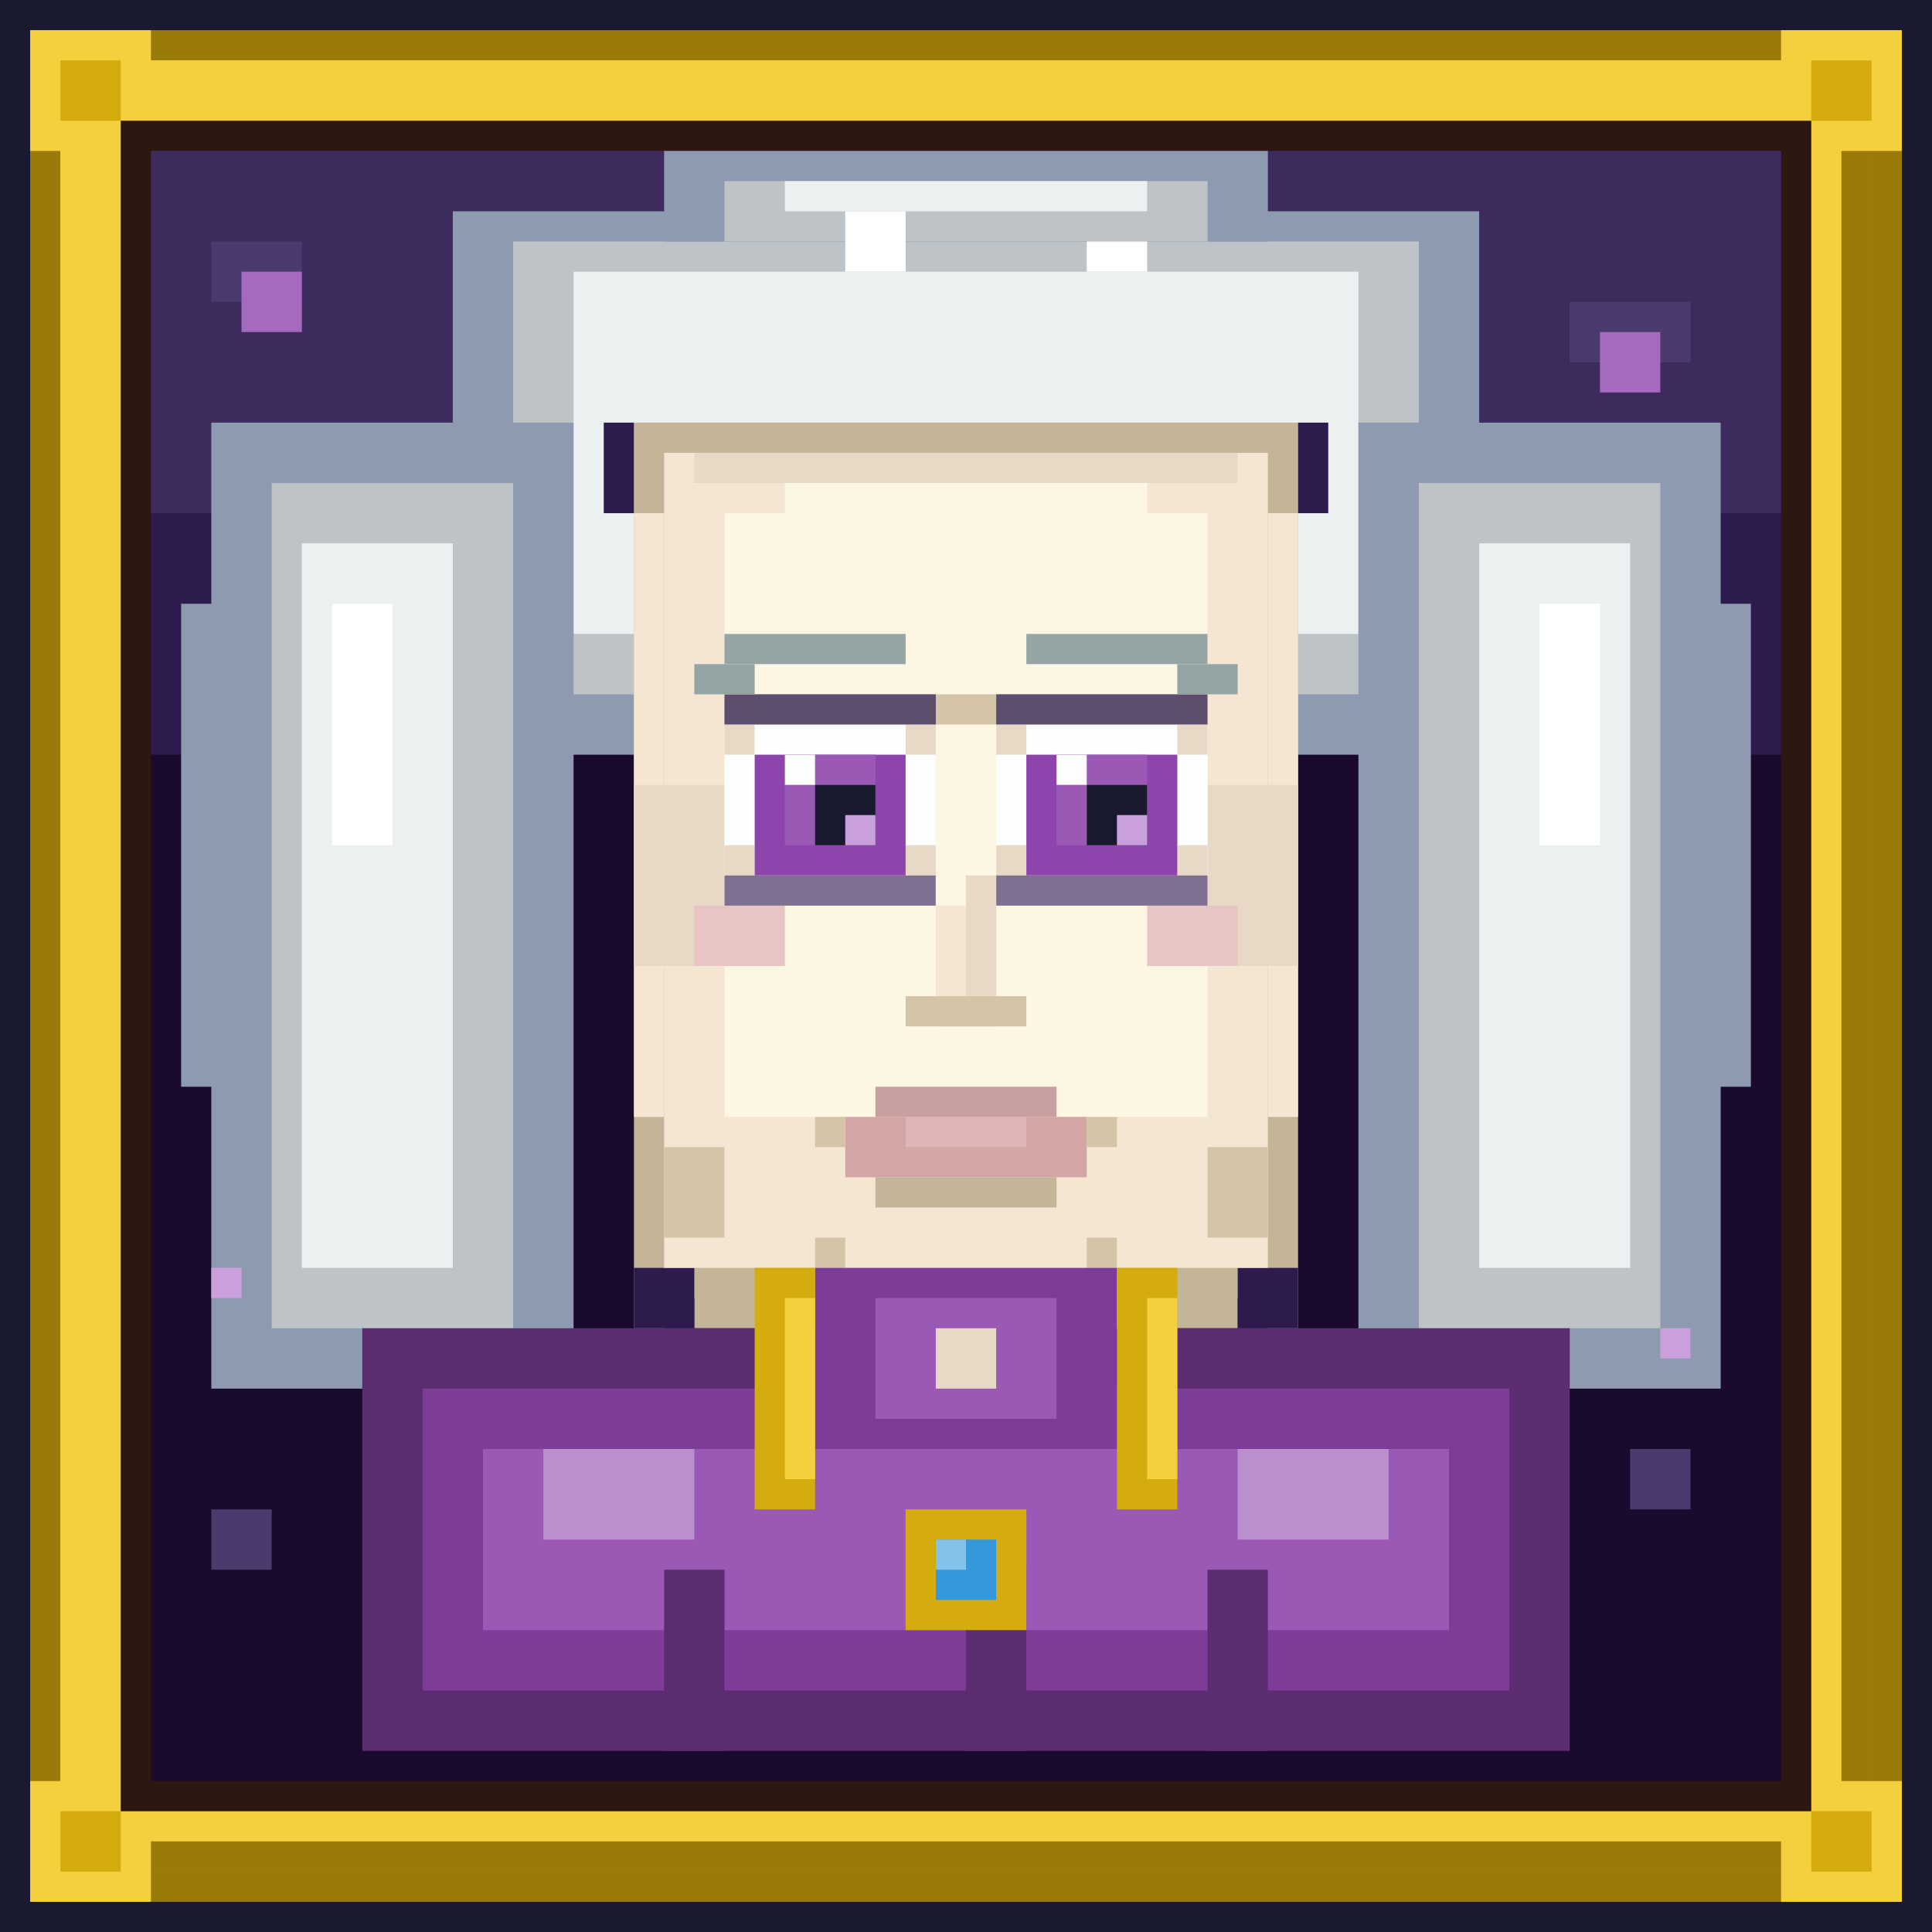
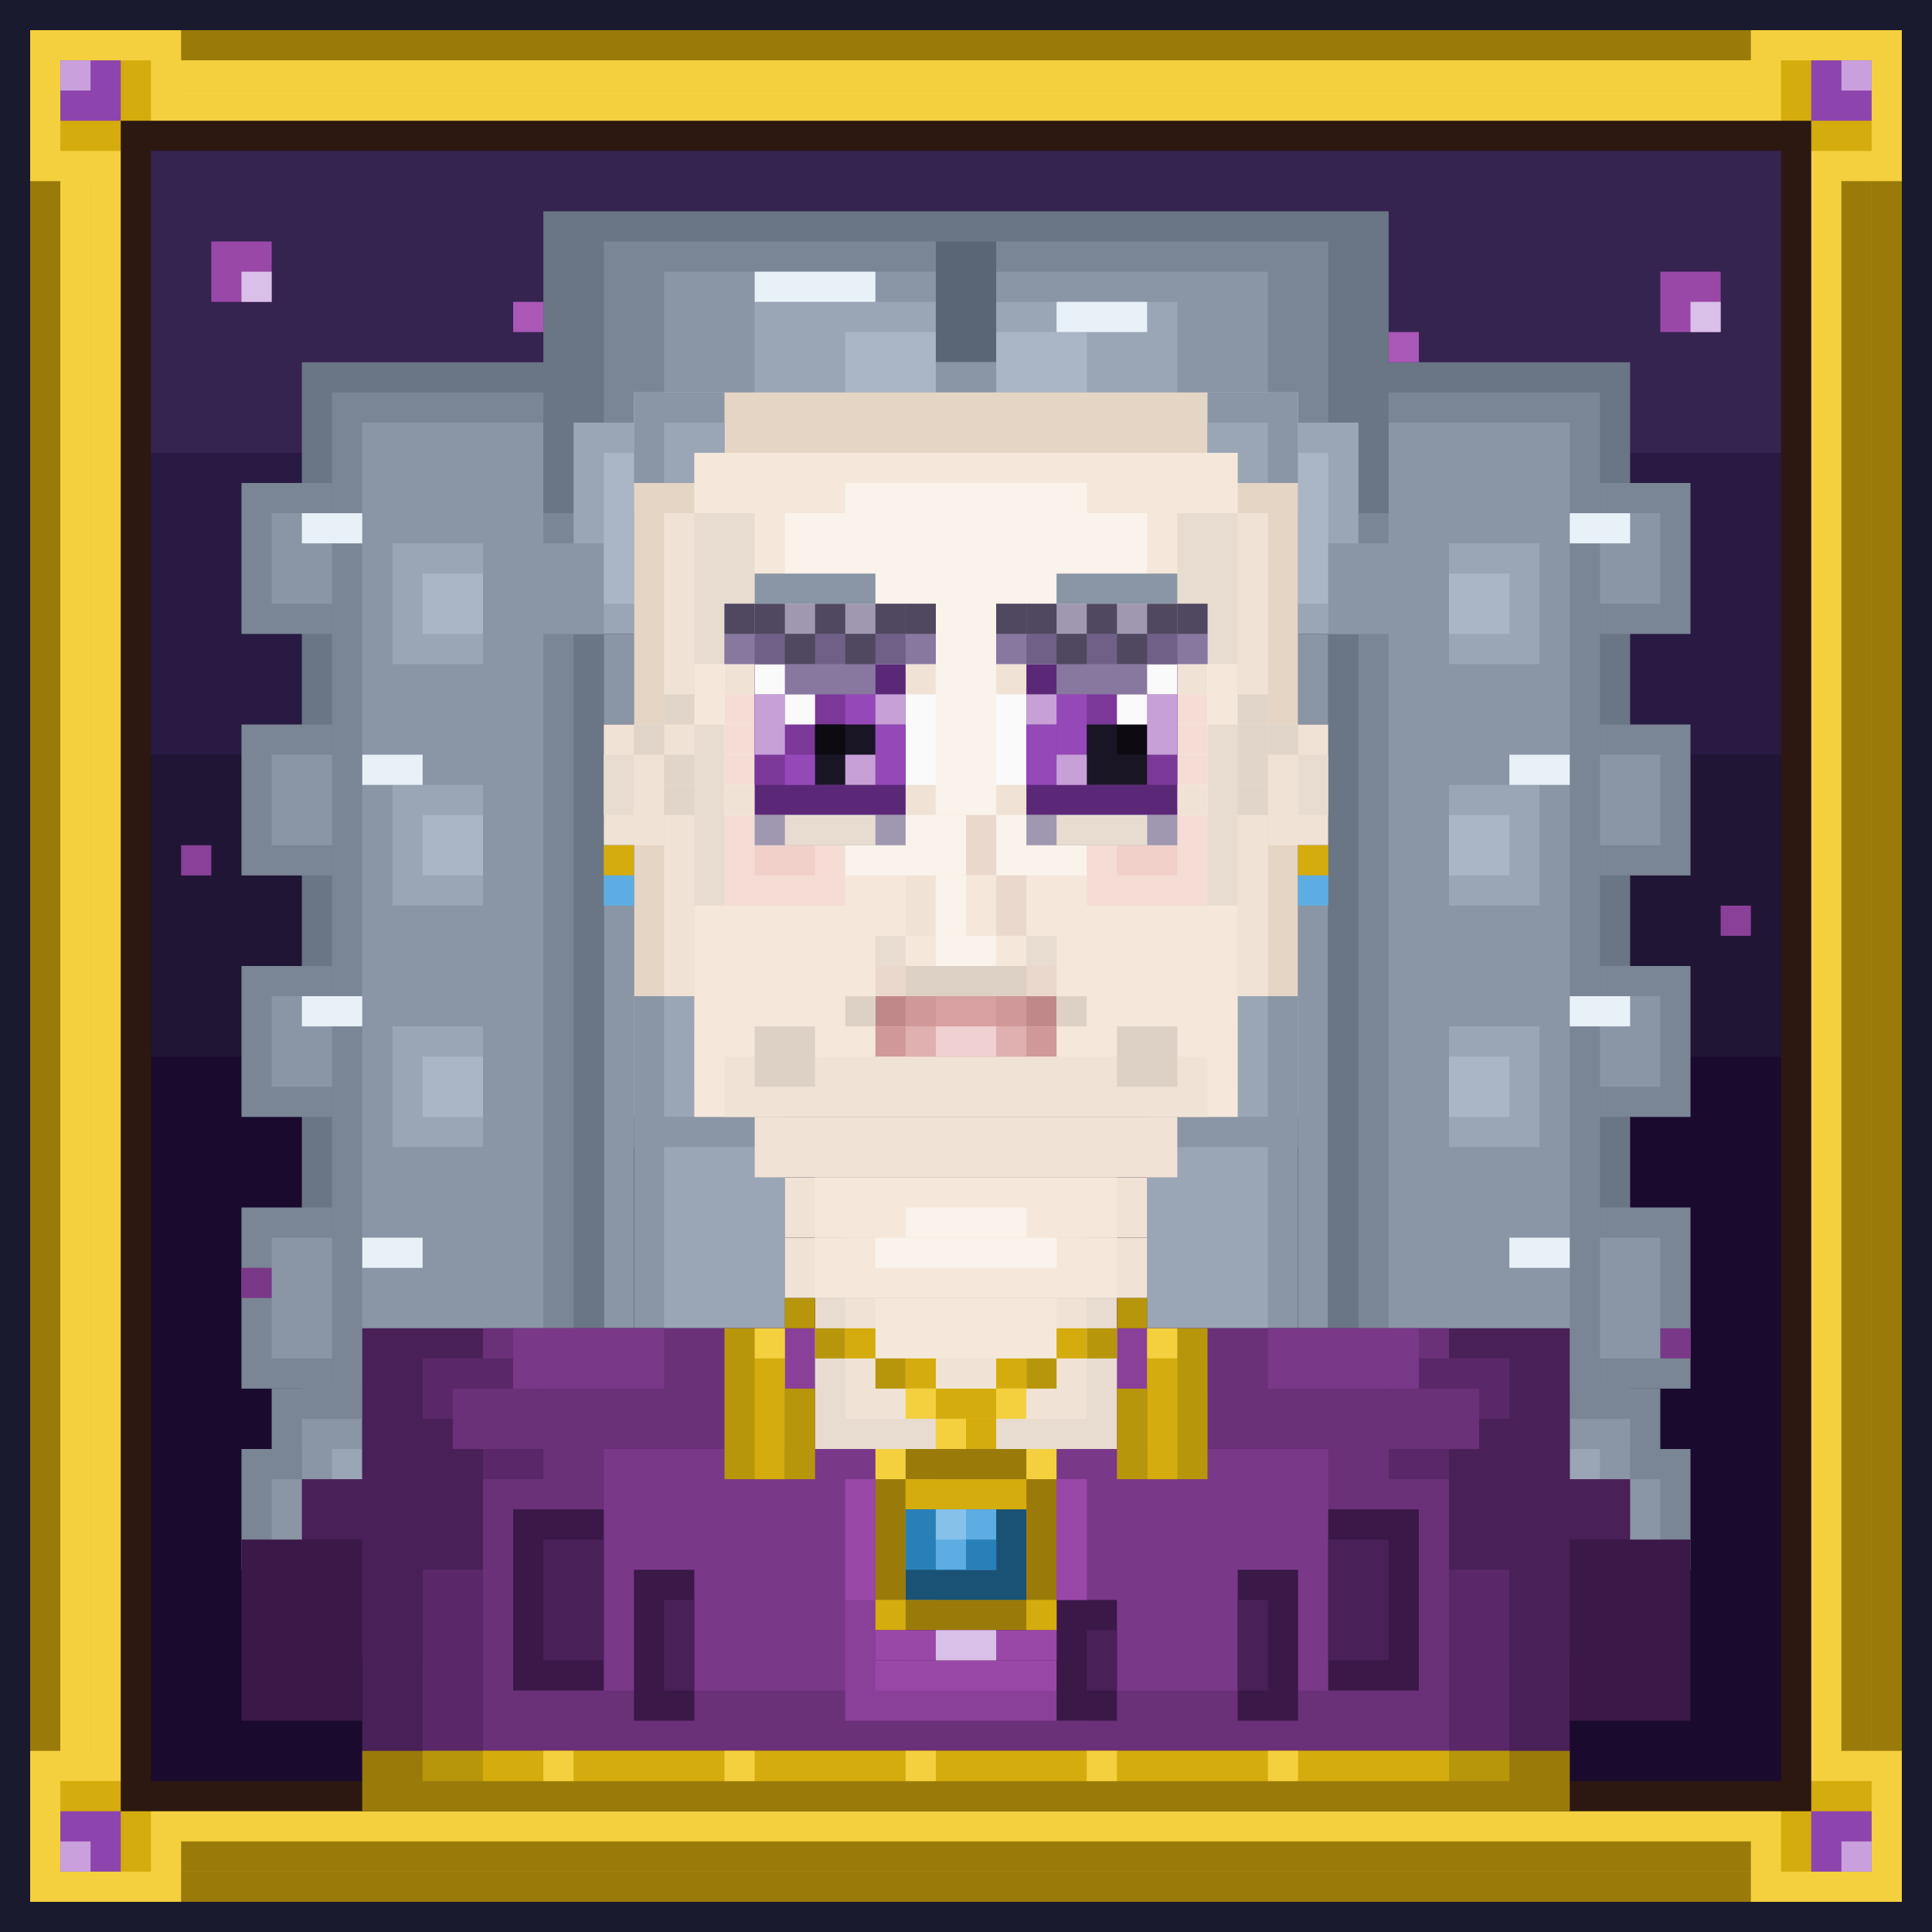
<svg xmlns="http://www.w3.org/2000/svg" viewBox="0 0 64 64" width="64" height="64">
  <rect x="0" y="0" width="64" height="64" fill="#1a1a2e" />
  <rect x="1" y="1" width="62" height="62" fill="#9a7b0a" />
  <rect x="2" y="2" width="60" height="60" fill="#d4ac0d" />
  <rect x="3" y="3" width="58" height="58" fill="#f4d03f" />
  <rect x="2" y="2" width="60" height="1" fill="#f4d03f" />
  <rect x="2" y="2" width="1" height="60" fill="#f4d03f" />
  <rect x="3" y="61" width="60" height="1" fill="#9a7b0a" />
  <rect x="61" y="3" width="1" height="58" fill="#9a7b0a" />
-   <rect x="1" y="1" width="4" height="4" fill="#f4d03f" />
-   <rect x="59" y="1" width="4" height="4" fill="#f4d03f" />
-   <rect x="1" y="59" width="4" height="4" fill="#f4d03f" />
-   <rect x="59" y="59" width="4" height="4" fill="#f4d03f" />
-   <rect x="2" y="2" width="2" height="2" fill="#d4ac0d" />
-   <rect x="60" y="2" width="2" height="2" fill="#d4ac0d" />
-   <rect x="2" y="60" width="2" height="2" fill="#d4ac0d" />
-   <rect x="60" y="60" width="2" height="2" fill="#d4ac0d" />
+   <rect x="1" y="1" width="5" height="5" fill="#f4d03f" />
+   <rect x="2" y="2" width="3" height="3" fill="#d4ac0d" />
+   <rect x="2" y="2" width="2" height="2" fill="#8e44ad" />
+   <rect x="2" y="2" width="1" height="1" fill="#c9a0dc" />
+   <rect x="58" y="1" width="5" height="5" fill="#f4d03f" />
+   <rect x="59" y="2" width="3" height="3" fill="#d4ac0d" />
+   <rect x="60" y="2" width="2" height="2" fill="#8e44ad" />
+   <rect x="61" y="2" width="1" height="1" fill="#c9a0dc" />
+   <rect x="1" y="58" width="5" height="5" fill="#f4d03f" />
+   <rect x="2" y="59" width="3" height="3" fill="#d4ac0d" />
+   <rect x="2" y="60" width="2" height="2" fill="#8e44ad" />
+   <rect x="2" y="61" width="1" height="1" fill="#c9a0dc" />
+   <rect x="58" y="58" width="5" height="5" fill="#f4d03f" />
+   <rect x="59" y="59" width="3" height="3" fill="#d4ac0d" />
+   <rect x="60" y="60" width="2" height="2" fill="#8e44ad" />
+   <rect x="61" y="61" width="1" height="1" fill="#c9a0dc" />
  <rect x="4" y="4" width="56" height="56" fill="#2c1810" />
  <rect x="5" y="5" width="54" height="54" fill="#1a0a2e" />
-   <rect x="5" y="5" width="54" height="20" fill="#2d1b4e" />
-   <rect x="5" y="5" width="54" height="12" fill="#3d2b5e" />
-   <rect x="7" y="8" width="3" height="2" fill="#4a3a6e" />
-   <rect x="52" y="10" width="4" height="2" fill="#4a3a6e" />
-   <rect x="7" y="50" width="2" height="2" fill="#4a3a6e" />
-   <rect x="54" y="48" width="2" height="2" fill="#4a3a6e" />
-   <rect x="15" y="7" width="34" height="18" fill="#8e9aaf" />
-   <rect x="17" y="8" width="30" height="15" fill="#bdc3c7" />
-   <rect x="19" y="9" width="26" height="12" fill="#ecf0f1" />
-   <rect x="22" y="5" width="20" height="3" fill="#8e9aaf" />
-   <rect x="24" y="6" width="16" height="2" fill="#bdc3c7" />
-   <rect x="26" y="6" width="12" height="1" fill="#ecf0f1" />
-   <rect x="7" y="14" width="12" height="32" fill="#8e9aaf" />
-   <rect x="9" y="16" width="8" height="28" fill="#bdc3c7" />
-   <rect x="10" y="18" width="5" height="24" fill="#ecf0f1" />
-   <rect x="11" y="20" width="2" height="8" fill="#ffffff" />
-   <rect x="45" y="14" width="12" height="32" fill="#8e9aaf" />
-   <rect x="47" y="16" width="8" height="28" fill="#bdc3c7" />
-   <rect x="49" y="18" width="5" height="24" fill="#ecf0f1" />
-   <rect x="51" y="20" width="2" height="8" fill="#ffffff" />
-   <rect x="6" y="20" width="2" height="16" fill="#8e9aaf" />
-   <rect x="56" y="20" width="2" height="16" fill="#8e9aaf" />
-   <rect x="28" y="7" width="2" height="2" fill="#ffffff" />
-   <rect x="36" y="8" width="2" height="1" fill="#ffffff" />
-   <rect x="21" y="14" width="22" height="30" fill="#c4b498" />
-   <rect x="20" y="14" width="1" height="3" fill="#2d1b4e" />
-   <rect x="43" y="14" width="1" height="3" fill="#2d1b4e" />
-   <rect x="21" y="42" width="2" height="2" fill="#2d1b4e" />
-   <rect x="41" y="42" width="2" height="2" fill="#2d1b4e" />
-   <rect x="22" y="43" width="1" height="1" fill="#2d1b4e" />
-   <rect x="41" y="43" width="1" height="1" fill="#2d1b4e" />
-   <rect x="22" y="15" width="20" height="27" fill="#f5e6d3" />
-   <rect x="21" y="17" width="1" height="20" fill="#f5e6d3" />
-   <rect x="42" y="17" width="1" height="20" fill="#f5e6d3" />
-   <rect x="24" y="17" width="16" height="20" fill="#fdf6e3" />
-   <rect x="26" y="16" width="12" height="2" fill="#fdf6e3" />
-   <rect x="23" y="15" width="18" height="1" fill="#e8d9c6" />
-   <rect x="21" y="26" width="3" height="6" fill="#e8d9c6" />
-   <rect x="40" y="26" width="3" height="6" fill="#e8d9c6" />
-   <rect x="23" y="30" width="3" height="2" fill="#e8c4c4" />
-   <rect x="38" y="30" width="3" height="2" fill="#e8c4c4" />
-   <rect x="22" y="38" width="2" height="3" fill="#d4c4a8" />
-   <rect x="40" y="38" width="2" height="3" fill="#d4c4a8" />
-   <rect x="28" y="40" width="8" height="3" fill="#f5e6d3" />
-   <rect x="29" y="42" width="6" height="1" fill="#f5e6d3" />
-   <rect x="30" y="43" width="4" height="1" fill="#e8d9c6" />
-   <rect x="27" y="41" width="1" height="1" fill="#d4c4a8" />
-   <rect x="36" y="41" width="1" height="1" fill="#d4c4a8" />
-   <rect x="24" y="23" width="8" height="1" fill="#d4c4a8" />
-   <rect x="24" y="24" width="7" height="5" fill="#fdfefe" />
-   <rect x="24" y="24" width="1" height="1" fill="#e8d9c6" />
-   <rect x="30" y="24" width="1" height="1" fill="#e8d9c6" />
-   <rect x="24" y="28" width="1" height="1" fill="#e8d9c6" />
-   <rect x="30" y="28" width="1" height="1" fill="#e8d9c6" />
-   <rect x="25" y="25" width="5" height="4" fill="#8e44ad" />
-   <rect x="26" y="25" width="3" height="3" fill="#9b59b6" />
-   <rect x="27" y="26" width="2" height="2" fill="#af7ac5" />
-   <rect x="27" y="26" width="2" height="2" fill="#1a1a2e" />
-   <rect x="26" y="25" width="1" height="1" fill="#fdfefe" />
-   <rect x="28" y="27" width="1" height="1" fill="#c9a0dc" />
-   <rect x="24" y="23" width="7" height="1" fill="#5d4e6d" />
-   <rect x="24" y="29" width="7" height="1" fill="#7f7091" />
-   <rect x="32" y="23" width="8" height="1" fill="#d4c4a8" />
-   <rect x="33" y="24" width="7" height="5" fill="#fdfefe" />
-   <rect x="33" y="24" width="1" height="1" fill="#e8d9c6" />
-   <rect x="39" y="24" width="1" height="1" fill="#e8d9c6" />
-   <rect x="33" y="28" width="1" height="1" fill="#e8d9c6" />
-   <rect x="39" y="28" width="1" height="1" fill="#e8d9c6" />
-   <rect x="34" y="25" width="5" height="4" fill="#8e44ad" />
-   <rect x="35" y="25" width="3" height="3" fill="#9b59b6" />
-   <rect x="36" y="26" width="2" height="2" fill="#af7ac5" />
-   <rect x="36" y="26" width="2" height="2" fill="#1a1a2e" />
-   <rect x="35" y="25" width="1" height="1" fill="#fdfefe" />
-   <rect x="37" y="27" width="1" height="1" fill="#c9a0dc" />
-   <rect x="33" y="23" width="7" height="1" fill="#5d4e6d" />
-   <rect x="33" y="29" width="7" height="1" fill="#7f7091" />
-   <rect x="24" y="21" width="6" height="1" fill="#95a5a6" />
-   <rect x="23" y="22" width="2" height="1" fill="#95a5a6" />
-   <rect x="34" y="21" width="6" height="1" fill="#95a5a6" />
-   <rect x="39" y="22" width="2" height="1" fill="#95a5a6" />
-   <rect x="31" y="29" width="2" height="5" fill="#e8d9c6" />
-   <rect x="30" y="33" width="4" height="1" fill="#d4c4a8" />
-   <rect x="31" y="30" width="1" height="3" fill="#f5e6d3" />
-   <rect x="31" y="29" width="1" height="1" fill="#fdf6e3" />
-   <rect x="29" y="36" width="6" height="1" fill="#c9a0a0" />
-   <rect x="28" y="37" width="8" height="2" fill="#d4a5a5" />
-   <rect x="30" y="37" width="4" height="1" fill="#e0b5b5" />
-   <rect x="27" y="37" width="1" height="1" fill="#d4c4a8" />
-   <rect x="36" y="37" width="1" height="1" fill="#d4c4a8" />
-   <rect x="29" y="39" width="6" height="1" fill="#c4b498" />
-   <rect x="12" y="44" width="40" height="14" fill="#5b2c6f" />
-   <rect x="14" y="46" width="36" height="10" fill="#7d3c98" />
-   <rect x="16" y="48" width="32" height="6" fill="#9b59b6" />
-   <rect x="27" y="42" width="10" height="6" fill="#7d3c98" />
-   <rect x="29" y="43" width="6" height="4" fill="#9b59b6" />
-   <rect x="31" y="44" width="2" height="2" fill="#e8d9c6" />
-   <rect x="25" y="42" width="2" height="8" fill="#d4ac0d" />
-   <rect x="37" y="42" width="2" height="8" fill="#d4ac0d" />
-   <rect x="26" y="43" width="1" height="6" fill="#f4d03f" />
-   <rect x="38" y="43" width="1" height="6" fill="#f4d03f" />
-   <rect x="18" y="48" width="5" height="3" fill="#bb8fce" />
-   <rect x="41" y="48" width="5" height="3" fill="#bb8fce" />
-   <rect x="22" y="52" width="2" height="6" fill="#5b2c6f" />
-   <rect x="32" y="52" width="2" height="6" fill="#5b2c6f" />
-   <rect x="40" y="52" width="2" height="6" fill="#5b2c6f" />
-   <rect x="30" y="50" width="4" height="4" fill="#d4ac0d" />
-   <rect x="31" y="51" width="2" height="2" fill="#3498db" />
-   <rect x="31" y="51" width="1" height="1" fill="#85c1e9" />
-   <rect x="8" y="9" width="2" height="2" fill="#a569bd" />
-   <rect x="53" y="11" width="2" height="2" fill="#a569bd" />
-   <rect x="7" y="42" width="1" height="1" fill="#c9a0dc" />
-   <rect x="55" y="44" width="1" height="1" fill="#c9a0dc" />
+   <rect x="5" y="5" width="54" height="30" fill="#201535" />
+   <rect x="5" y="5" width="54" height="20" fill="#281a42" />
+   <rect x="5" y="5" width="54" height="10" fill="#352350" />
+   <rect x="18" y="8" width="28" height="18" fill="#352350" />
+   <rect x="20" y="10" width="24" height="14" fill="#402a5a" />
+   <rect x="23" y="12" width="18" height="10" fill="#4a3570" />
+   <rect x="27" y="14" width="10" height="6" fill="#5a4580" />
+   <rect x="10" y="12" width="10" height="38" fill="#6a7585" />
+   <rect x="11" y="13" width="8" height="36" fill="#7a8595" />
+   <rect x="12" y="14" width="6" height="34" fill="#8a95a5" />
+   <rect x="8" y="16" width="3" height="5" fill="#7a8595" />
+   <rect x="9" y="17" width="2" height="3" fill="#8a95a5" />
+   <rect x="8" y="24" width="3" height="5" fill="#7a8595" />
+   <rect x="9" y="25" width="2" height="3" fill="#8a95a5" />
+   <rect x="8" y="32" width="3" height="5" fill="#7a8595" />
+   <rect x="9" y="33" width="2" height="3" fill="#8a95a5" />
+   <rect x="8" y="40" width="3" height="6" fill="#7a8595" />
+   <rect x="9" y="41" width="2" height="4" fill="#8a95a5" />
+   <rect x="13" y="18" width="3" height="4" fill="#9aa5b5" />
+   <rect x="14" y="19" width="2" height="2" fill="#aab5c5" />
+   <rect x="13" y="26" width="3" height="4" fill="#9aa5b5" />
+   <rect x="14" y="27" width="2" height="2" fill="#aab5c5" />
+   <rect x="13" y="34" width="3" height="4" fill="#9aa5b5" />
+   <rect x="14" y="35" width="2" height="2" fill="#aab5c5" />
+   <rect x="10" y="17" width="2" height="1" fill="#e8f0f8" />
+   <rect x="12" y="25" width="2" height="1" fill="#e8f0f8" />
+   <rect x="10" y="33" width="2" height="1" fill="#e8f0f8" />
+   <rect x="12" y="41" width="2" height="1" fill="#e8f0f8" />
+   <rect x="9" y="46" width="8" height="4" fill="#7a8595" />
+   <rect x="10" y="47" width="6" height="3" fill="#8a95a5" />
+   <rect x="11" y="48" width="4" height="2" fill="#9aa5b5" />
+   <rect x="8" y="48" width="2" height="4" fill="#7a8595" />
+   <rect x="9" y="49" width="2" height="3" fill="#8a95a5" />
+   <rect x="12" y="50" width="3" height="2" fill="#8a95a5" />
+   <rect x="13" y="51" width="2" height="1" fill="#9aa5b5" />
+   <rect x="44" y="12" width="10" height="38" fill="#6a7585" />
+   <rect x="45" y="13" width="8" height="36" fill="#7a8595" />
+   <rect x="46" y="14" width="6" height="34" fill="#8a95a5" />
+   <rect x="53" y="16" width="3" height="5" fill="#7a8595" />
+   <rect x="53" y="17" width="2" height="3" fill="#8a95a5" />
+   <rect x="53" y="24" width="3" height="5" fill="#7a8595" />
+   <rect x="53" y="25" width="2" height="3" fill="#8a95a5" />
+   <rect x="53" y="32" width="3" height="5" fill="#7a8595" />
+   <rect x="53" y="33" width="2" height="3" fill="#8a95a5" />
+   <rect x="53" y="40" width="3" height="6" fill="#7a8595" />
+   <rect x="53" y="41" width="2" height="4" fill="#8a95a5" />
+   <rect x="48" y="18" width="3" height="4" fill="#9aa5b5" />
+   <rect x="48" y="19" width="2" height="2" fill="#aab5c5" />
+   <rect x="48" y="26" width="3" height="4" fill="#9aa5b5" />
+   <rect x="48" y="27" width="2" height="2" fill="#aab5c5" />
+   <rect x="48" y="34" width="3" height="4" fill="#9aa5b5" />
+   <rect x="48" y="35" width="2" height="2" fill="#aab5c5" />
+   <rect x="52" y="17" width="2" height="1" fill="#e8f0f8" />
+   <rect x="50" y="25" width="2" height="1" fill="#e8f0f8" />
+   <rect x="52" y="33" width="2" height="1" fill="#e8f0f8" />
+   <rect x="50" y="41" width="2" height="1" fill="#e8f0f8" />
+   <rect x="47" y="46" width="8" height="4" fill="#7a8595" />
+   <rect x="48" y="47" width="6" height="3" fill="#8a95a5" />
+   <rect x="49" y="48" width="4" height="2" fill="#9aa5b5" />
+   <rect x="54" y="48" width="2" height="4" fill="#7a8595" />
+   <rect x="53" y="49" width="2" height="3" fill="#8a95a5" />
+   <rect x="49" y="50" width="3" height="2" fill="#8a95a5" />
+   <rect x="49" y="51" width="2" height="1" fill="#9aa5b5" />
+   <rect x="18" y="7" width="28" height="10" fill="#6a7585" />
+   <rect x="20" y="8" width="24" height="8" fill="#7a8595" />
+   <rect x="22" y="9" width="20" height="6" fill="#8a95a5" />
+   <rect x="25" y="10" width="14" height="4" fill="#9aa5b5" />
+   <rect x="28" y="11" width="8" height="2" fill="#aab5c5" />
+   <rect x="25" y="9" width="4" height="1" fill="#e8f0f8" />
+   <rect x="35" y="10" width="3" height="1" fill="#e8f0f8" />
+   <rect x="31" y="8" width="2" height="4" fill="#5a6575" />
+   <rect x="31" y="12" width="2" height="1" fill="#8a95a5" />
+   <rect x="19" y="14" width="2" height="7" fill="#9aa5b5" />
+   <rect x="20" y="15" width="1" height="5" fill="#aab5c5" />
+   <rect x="18" y="18" width="2" height="3" fill="#8a95a5" />
+   <rect x="43" y="14" width="2" height="7" fill="#9aa5b5" />
+   <rect x="43" y="15" width="1" height="5" fill="#aab5c5" />
+   <rect x="44" y="18" width="2" height="3" fill="#8a95a5" />
+   <rect x="20" y="21" width="1" height="3" fill="#8a95a5" />
+   <rect x="20" y="28" width="1" height="16" fill="#8a95a5" />
+   <rect x="43" y="21" width="1" height="3" fill="#8a95a5" />
+   <rect x="43" y="28" width="1" height="16" fill="#8a95a5" />
+   <rect x="21" y="13" width="22" height="24" fill="#e5d5c5" />
+   <rect x="21" y="13" width="3" height="3" fill="#8a95a5" />
+   <rect x="40" y="13" width="3" height="3" fill="#8a95a5" />
+   <rect x="22" y="14" width="2" height="2" fill="#9aa5b5" />
+   <rect x="40" y="14" width="2" height="2" fill="#9aa5b5" />
+   <rect x="23" y="15" width="1" height="1" fill="#aab5c5" />
+   <rect x="40" y="15" width="1" height="1" fill="#aab5c5" />
+   <rect x="21" y="33" width="4" height="5" fill="#8a95a5" />
+   <rect x="39" y="33" width="4" height="5" fill="#8a95a5" />
+   <rect x="22" y="33" width="3" height="4" fill="#9aa5b5" />
+   <rect x="39" y="33" width="3" height="4" fill="#9aa5b5" />
+   <rect x="23" y="34" width="2" height="2" fill="#aab5c5" />
+   <rect x="39" y="34" width="2" height="2" fill="#aab5c5" />
+   <rect x="21" y="37" width="5" height="7" fill="#8a95a5" />
+   <rect x="38" y="37" width="5" height="7" fill="#8a95a5" />
+   <rect x="22" y="38" width="4" height="6" fill="#9aa5b5" />
+   <rect x="38" y="38" width="4" height="6" fill="#9aa5b5" />
+   <rect x="23" y="15" width="18" height="22" fill="#f5e8db" />
+   <rect x="22" y="17" width="1" height="16" fill="#f0e3d5" />
+   <rect x="41" y="17" width="1" height="16" fill="#f0e3d5" />
+   <rect x="26" y="17" width="12" height="12" fill="#faf3eb" />
+   <rect x="28" y="16" width="8" height="2" fill="#faf3eb" />
+   <rect x="23" y="17" width="2" height="5" fill="#e8dcd0" />
+   <rect x="39" y="17" width="2" height="5" fill="#e8dcd0" />
+   <rect x="23" y="24" width="2" height="6" fill="#e8dcd0" />
+   <rect x="39" y="24" width="2" height="6" fill="#e8dcd0" />
+   <rect x="25" y="25" width="2" height="2" fill="#faf3eb" />
+   <rect x="37" y="25" width="2" height="2" fill="#faf3eb" />
+   <rect x="24" y="27" width="4" height="3" fill="#f5dcd5" />
+   <rect x="36" y="27" width="4" height="3" fill="#f5dcd5" />
+   <rect x="25" y="28" width="2" height="1" fill="#f0d0c8" />
+   <rect x="37" y="28" width="2" height="1" fill="#f0d0c8" />
+   <rect x="24" y="35" width="16" height="2" fill="#f0e3d5" />
+   <rect x="25" y="37" width="14" height="2" fill="#f0e3d5" />
+   <rect x="26" y="39" width="12" height="2" fill="#f0e3d5" />
+   <rect x="27" y="39" width="10" height="2" fill="#f5e8db" />
+   <rect x="28" y="40" width="8" height="1" fill="#f5e8db" />
+   <rect x="30" y="40" width="4" height="1" fill="#faf3eb" />
+   <rect x="25" y="34" width="2" height="2" fill="#ddd0c5" />
+   <rect x="37" y="34" width="2" height="2" fill="#ddd0c5" />
+   <rect x="26" y="41" width="12" height="2" fill="#f0e3d5" />
+   <rect x="27" y="41" width="10" height="2" fill="#f5e8db" />
+   <rect x="28" y="41" width="8" height="1" fill="#f5e8db" />
+   <rect x="29" y="41" width="6" height="1" fill="#faf3eb" />
+   <rect x="20" y="24" width="2" height="4" fill="#f0e3d5" />
+   <rect x="20" y="25" width="1" height="2" fill="#e8dcd0" />
+   <rect x="42" y="24" width="2" height="4" fill="#f0e3d5" />
+   <rect x="43" y="25" width="1" height="2" fill="#e8dcd0" />
+   <rect x="20" y="28" width="1" height="1" fill="#d4ac0d" />
+   <rect x="20" y="29" width="1" height="1" fill="#5dade2" />
+   <rect x="43" y="28" width="1" height="1" fill="#d4ac0d" />
+   <rect x="43" y="29" width="1" height="1" fill="#5dade2" />
+   <rect x="24" y="20" width="7" height="2" fill="#a098b0" />
+   <rect x="33" y="20" width="7" height="2" fill="#a098b0" />
+   <rect x="24" y="22" width="7" height="5" fill="#fafafa" />
+   <rect x="24" y="22" width="1" height="1" fill="#f0e3d5" />
+   <rect x="30" y="22" width="1" height="1" fill="#f0e3d5" />
+   <rect x="24" y="26" width="1" height="1" fill="#f0e3d5" />
+   <rect x="30" y="26" width="1" height="1" fill="#f0e3d5" />
+   <rect x="24" y="23" width="1" height="1" fill="#f5dcd5" />
+   <rect x="24" y="24" width="1" height="1" fill="#f5dcd5" />
+   <rect x="24" y="25" width="1" height="1" fill="#f5dcd5" />
+   <rect x="25" y="22" width="5" height="5" fill="#5b2878" />
+   <rect x="25" y="22" width="4" height="4" fill="#7b3898" />
+   <rect x="26" y="23" width="3" height="3" fill="#9548b8" />
+   <rect x="26" y="23" width="2" height="2" fill="#7b3898" />
+   <rect x="27" y="24" width="2" height="2" fill="#1a1525" />
+   <rect x="27" y="24" width="1" height="1" fill="#0d0a12" />
+   <rect x="25" y="23" width="1" height="2" fill="#c8a0d8" />
+   <rect x="29" y="24" width="1" height="2" fill="#9548b8" />
+   <rect x="25" y="22" width="2" height="1" fill="#fafafa" />
+   <rect x="26" y="23" width="1" height="1" fill="#fafafa" />
+   <rect x="28" y="25" width="1" height="1" fill="#c8a0d8" />
+   <rect x="29" y="23" width="1" height="1" fill="#c8a0d8" />
+   <rect x="24" y="21" width="7" height="1" fill="#8878a0" />
+   <rect x="25" y="21" width="5" height="1" fill="#706088" />
+   <rect x="26" y="22" width="3" height="1" fill="#8878a0" />
+   <rect x="25" y="27" width="5" height="1" fill="#a098b0" />
+   <rect x="26" y="27" width="3" height="1" fill="#e8dcd0" />
+   <rect x="24" y="20" width="1" height="1" fill="#504860" />
+   <rect x="25" y="20" width="1" height="1" fill="#504860" />
+   <rect x="26" y="21" width="1" height="1" fill="#504860" />
+   <rect x="27" y="20" width="1" height="1" fill="#504860" />
+   <rect x="28" y="21" width="1" height="1" fill="#504860" />
+   <rect x="29" y="20" width="1" height="1" fill="#504860" />
+   <rect x="30" y="20" width="1" height="1" fill="#504860" />
+   <rect x="33" y="22" width="7" height="5" fill="#fafafa" />
+   <rect x="33" y="22" width="1" height="1" fill="#f0e3d5" />
+   <rect x="39" y="22" width="1" height="1" fill="#f0e3d5" />
+   <rect x="33" y="26" width="1" height="1" fill="#f0e3d5" />
+   <rect x="39" y="26" width="1" height="1" fill="#f0e3d5" />
+   <rect x="39" y="23" width="1" height="1" fill="#f5dcd5" />
+   <rect x="39" y="24" width="1" height="1" fill="#f5dcd5" />
+   <rect x="39" y="25" width="1" height="1" fill="#f5dcd5" />
+   <rect x="34" y="22" width="5" height="5" fill="#5b2878" />
+   <rect x="35" y="22" width="4" height="4" fill="#7b3898" />
+   <rect x="35" y="23" width="3" height="3" fill="#9548b8" />
+   <rect x="36" y="23" width="2" height="2" fill="#7b3898" />
+   <rect x="36" y="24" width="2" height="2" fill="#1a1525" />
+   <rect x="37" y="24" width="1" height="1" fill="#0d0a12" />
+   <rect x="38" y="23" width="1" height="2" fill="#c8a0d8" />
+   <rect x="34" y="24" width="1" height="2" fill="#9548b8" />
+   <rect x="37" y="22" width="2" height="1" fill="#fafafa" />
+   <rect x="37" y="23" width="1" height="1" fill="#fafafa" />
+   <rect x="35" y="25" width="1" height="1" fill="#c8a0d8" />
+   <rect x="34" y="23" width="1" height="1" fill="#c8a0d8" />
+   <rect x="33" y="21" width="7" height="1" fill="#8878a0" />
+   <rect x="34" y="21" width="5" height="1" fill="#706088" />
+   <rect x="35" y="22" width="3" height="1" fill="#8878a0" />
+   <rect x="34" y="27" width="5" height="1" fill="#a098b0" />
+   <rect x="35" y="27" width="3" height="1" fill="#e8dcd0" />
+   <rect x="33" y="20" width="1" height="1" fill="#504860" />
+   <rect x="34" y="20" width="1" height="1" fill="#504860" />
+   <rect x="35" y="21" width="1" height="1" fill="#504860" />
+   <rect x="36" y="20" width="1" height="1" fill="#504860" />
+   <rect x="37" y="21" width="1" height="1" fill="#504860" />
+   <rect x="38" y="20" width="1" height="1" fill="#504860" />
+   <rect x="39" y="20" width="1" height="1" fill="#504860" />
+   <rect x="25" y="19" width="4" height="1" fill="#8a95a5" />
+   <rect x="35" y="19" width="4" height="1" fill="#8a95a5" />
+   <rect x="22" y="23" width="1" height="1" fill="#e0d5c8" />
+   <rect x="22" y="25" width="1" height="1" fill="#e0d5c8" />
+   <rect x="21" y="24" width="1" height="1" fill="#e0d5c8" />
+   <rect x="41" y="23" width="1" height="1" fill="#e0d5c8" />
+   <rect x="41" y="25" width="1" height="1" fill="#e0d5c8" />
+   <rect x="42" y="24" width="1" height="1" fill="#e0d5c8" />
+   <rect x="22" y="26" width="1" height="1" fill="#e0d5c8" />
+   <rect x="41" y="24" width="1" height="1" fill="#e0d5c8" />
+   <rect x="41" y="26" width="1" height="1" fill="#e0d5c8" />
+   <rect x="31" y="27" width="2" height="2" fill="#f0e3d5" />
+   <rect x="31" y="27" width="1" height="2" fill="#faf3eb" />
+   <rect x="32" y="27" width="1" height="2" fill="#ead8cc" />
+   <rect x="30" y="29" width="4" height="2" fill="#f0e3d5" />
+   <rect x="31" y="29" width="2" height="2" fill="#f5e8db" />
+   <rect x="31" y="29" width="1" height="2" fill="#faf3eb" />
+   <rect x="33" y="29" width="1" height="2" fill="#ead8cc" />
+   <rect x="29" y="31" width="6" height="1" fill="#f0e3d5" />
+   <rect x="30" y="31" width="4" height="1" fill="#f5e8db" />
+   <rect x="31" y="31" width="2" height="1" fill="#faf3eb" />
+   <rect x="29" y="31" width="1" height="1" fill="#e8dcd0" />
+   <rect x="34" y="31" width="1" height="1" fill="#e8dcd0" />
+   <rect x="29" y="32" width="2" height="1" fill="#ead8cc" />
+   <rect x="33" y="32" width="2" height="1" fill="#ead8cc" />
+   <rect x="30" y="32" width="1" height="1" fill="#d0c5b8" />
+   <rect x="33" y="32" width="1" height="1" fill="#d0c5b8" />
+   <rect x="30" y="32" width="4" height="1" fill="#ddd0c5" />
+   <rect x="29" y="33" width="6" height="1" fill="#c08888" />
+   <rect x="30" y="33" width="4" height="1" fill="#d09898" />
+   <rect x="31" y="33" width="2" height="1" fill="#d8a0a0" />
+   <rect x="29" y="34" width="6" height="1" fill="#d09898" />
+   <rect x="30" y="34" width="4" height="1" fill="#e0b0b0" />
+   <rect x="31" y="34" width="2" height="1" fill="#f0d0d0" />
+   <rect x="28" y="33" width="1" height="1" fill="#ddd0c5" />
+   <rect x="35" y="33" width="1" height="1" fill="#ddd0c5" />
+   <rect x="12" y="44" width="40" height="16" fill="#4a2058" />
+   <rect x="14" y="45" width="36" height="14" fill="#5a2868" />
+   <rect x="16" y="46" width="32" height="12" fill="#6a3078" />
+   <rect x="20" y="48" width="24" height="8" fill="#7a3888" />
+   <rect x="16" y="44" width="8" height="3" fill="#6a3078" />
+   <rect x="14" y="45" width="4" height="4" fill="#5a2868" />
+   <rect x="12" y="47" width="4" height="5" fill="#4a2058" />
+   <rect x="10" y="49" width="4" height="6" fill="#4a2058" />
+   <rect x="8" y="51" width="4" height="6" fill="#3a1848" />
+   <rect x="17" y="44" width="5" height="2" fill="#7a3888" />
+   <rect x="15" y="46" width="3" height="2" fill="#6a3078" />
+   <rect x="40" y="44" width="8" height="3" fill="#6a3078" />
+   <rect x="46" y="45" width="4" height="4" fill="#5a2868" />
+   <rect x="48" y="47" width="4" height="5" fill="#4a2058" />
+   <rect x="50" y="49" width="4" height="6" fill="#4a2058" />
+   <rect x="52" y="51" width="4" height="6" fill="#3a1848" />
+   <rect x="42" y="44" width="5" height="2" fill="#7a3888" />
+   <rect x="46" y="46" width="3" height="2" fill="#6a3078" />
+   <rect x="24" y="44" width="16" height="5" fill="#7a3888" />
+   <rect x="25" y="44" width="14" height="4" fill="#8a4098" />
+   <rect x="27" y="43" width="10" height="5" fill="#e8dcd0" />
+   <rect x="28" y="43" width="8" height="4" fill="#f0e3d5" />
+   <rect x="29" y="43" width="6" height="2" fill="#f5e8db" />
+   <rect x="24" y="44" width="2" height="5" fill="#b8960b" />
+   <rect x="38" y="44" width="2" height="5" fill="#b8960b" />
+   <rect x="25" y="45" width="1" height="4" fill="#d4ac0d" />
+   <rect x="38" y="45" width="1" height="4" fill="#d4ac0d" />
+   <rect x="26" y="46" width="1" height="3" fill="#b8960b" />
+   <rect x="37" y="46" width="1" height="3" fill="#b8960b" />
+   <rect x="25" y="44" width="1" height="1" fill="#f4d03f" />
+   <rect x="38" y="44" width="1" height="1" fill="#f4d03f" />
+   <rect x="28" y="49" width="8" height="8" fill="#8a4098" />
+   <rect x="29" y="50" width="6" height="6" fill="#9a48a8" />
+   <rect x="30" y="51" width="4" height="4" fill="#aa58b8" />
+   <rect x="31" y="50" width="2" height="1" fill="#d4ac0d" />
+   <rect x="30" y="52" width="1" height="2" fill="#b8960b" />
+   <rect x="33" y="52" width="1" height="2" fill="#b8960b" />
+   <rect x="31" y="54" width="2" height="1" fill="#d4ac0d" />
+   <rect x="17" y="50" width="3" height="6" fill="#3a1848" />
+   <rect x="18" y="51" width="2" height="4" fill="#4a2058" />
+   <rect x="44" y="50" width="3" height="6" fill="#3a1848" />
+   <rect x="44" y="51" width="2" height="4" fill="#4a2058" />
+   <rect x="21" y="52" width="2" height="5" fill="#3a1848" />
+   <rect x="22" y="53" width="1" height="3" fill="#4a2058" />
+   <rect x="35" y="53" width="2" height="4" fill="#3a1848" />
+   <rect x="36" y="54" width="1" height="2" fill="#4a2058" />
+   <rect x="41" y="52" width="2" height="5" fill="#3a1848" />
+   <rect x="41" y="53" width="1" height="3" fill="#4a2058" />
+   <rect x="12" y="58" width="40" height="2" fill="#9a7b0a" />
+   <rect x="14" y="58" width="36" height="1" fill="#b8960b" />
+   <rect x="16" y="58" width="32" height="1" fill="#d4ac0d" />
+   <rect x="18" y="58" width="1" height="1" fill="#f4d03f" />
+   <rect x="24" y="58" width="1" height="1" fill="#f4d03f" />
+   <rect x="30" y="58" width="1" height="1" fill="#f4d03f" />
+   <rect x="36" y="58" width="1" height="1" fill="#f4d03f" />
+   <rect x="42" y="58" width="1" height="1" fill="#f4d03f" />
+   <rect x="26" y="43" width="1" height="1" fill="#b8960b" />
+   <rect x="27" y="44" width="1" height="1" fill="#b8960b" />
+   <rect x="28" y="44" width="1" height="1" fill="#d4ac0d" />
+   <rect x="29" y="45" width="1" height="1" fill="#b8960b" />
+   <rect x="30" y="45" width="1" height="1" fill="#d4ac0d" />
+   <rect x="30" y="46" width="1" height="1" fill="#f4d03f" />
+   <rect x="31" y="46" width="1" height="1" fill="#d4ac0d" />
+   <rect x="37" y="43" width="1" height="1" fill="#b8960b" />
+   <rect x="36" y="44" width="1" height="1" fill="#b8960b" />
+   <rect x="35" y="44" width="1" height="1" fill="#d4ac0d" />
+   <rect x="34" y="45" width="1" height="1" fill="#b8960b" />
+   <rect x="33" y="45" width="1" height="1" fill="#d4ac0d" />
+   <rect x="33" y="46" width="1" height="1" fill="#f4d03f" />
+   <rect x="32" y="46" width="1" height="1" fill="#d4ac0d" />
+   <rect x="31" y="47" width="2" height="1" fill="#d4ac0d" />
+   <rect x="31" y="47" width="1" height="1" fill="#f4d03f" />
+   <rect x="29" y="48" width="6" height="7" fill="#3a1848" />
+   <rect x="29" y="48" width="6" height="6" fill="#9a7b0a" />
+   <rect x="30" y="49" width="4" height="4" fill="#b8960b" />
+   <rect x="30" y="49" width="4" height="1" fill="#d4ac0d" />
+   <rect x="30" y="49" width="1" height="4" fill="#d4ac0d" />
+   <rect x="29" y="48" width="1" height="1" fill="#f4d03f" />
+   <rect x="34" y="48" width="1" height="1" fill="#f4d03f" />
+   <rect x="29" y="53" width="1" height="1" fill="#d4ac0d" />
+   <rect x="34" y="53" width="1" height="1" fill="#d4ac0d" />
+   <rect x="30" y="50" width="4" height="3" fill="#1a5276" />
+   <rect x="30" y="50" width="3" height="2" fill="#2980b9" />
+   <rect x="31" y="50" width="2" height="2" fill="#5dade2" />
+   <rect x="31" y="50" width="1" height="1" fill="#85c1e9" />
+   <rect x="32" y="51" width="1" height="1" fill="#2980b9" />
+   <rect x="28" y="49" width="1" height="4" fill="#9a48a8" />
+   <rect x="35" y="49" width="1" height="4" fill="#9a48a8" />
+   <rect x="29" y="54" width="6" height="1" fill="#9a48a8" />
+   <rect x="31" y="54" width="2" height="1" fill="#d8c0e8" />
+   <rect x="7" y="8" width="2" height="2" fill="#9a48a8" />
+   <rect x="8" y="9" width="1" height="1" fill="#d8c0e8" />
+   <rect x="55" y="9" width="2" height="2" fill="#9a48a8" />
+   <rect x="56" y="10" width="1" height="1" fill="#d8c0e8" />
+   <rect x="6" y="28" width="1" height="1" fill="#8a4098" />
+   <rect x="57" y="30" width="1" height="1" fill="#8a4098" />
+   <rect x="8" y="42" width="1" height="1" fill="#7a3888" />
+   <rect x="55" y="44" width="1" height="1" fill="#7a3888" />
+   <rect x="17" y="10" width="1" height="1" fill="#aa58b8" />
+   <rect x="46" y="11" width="1" height="1" fill="#aa58b8" />
</svg>
